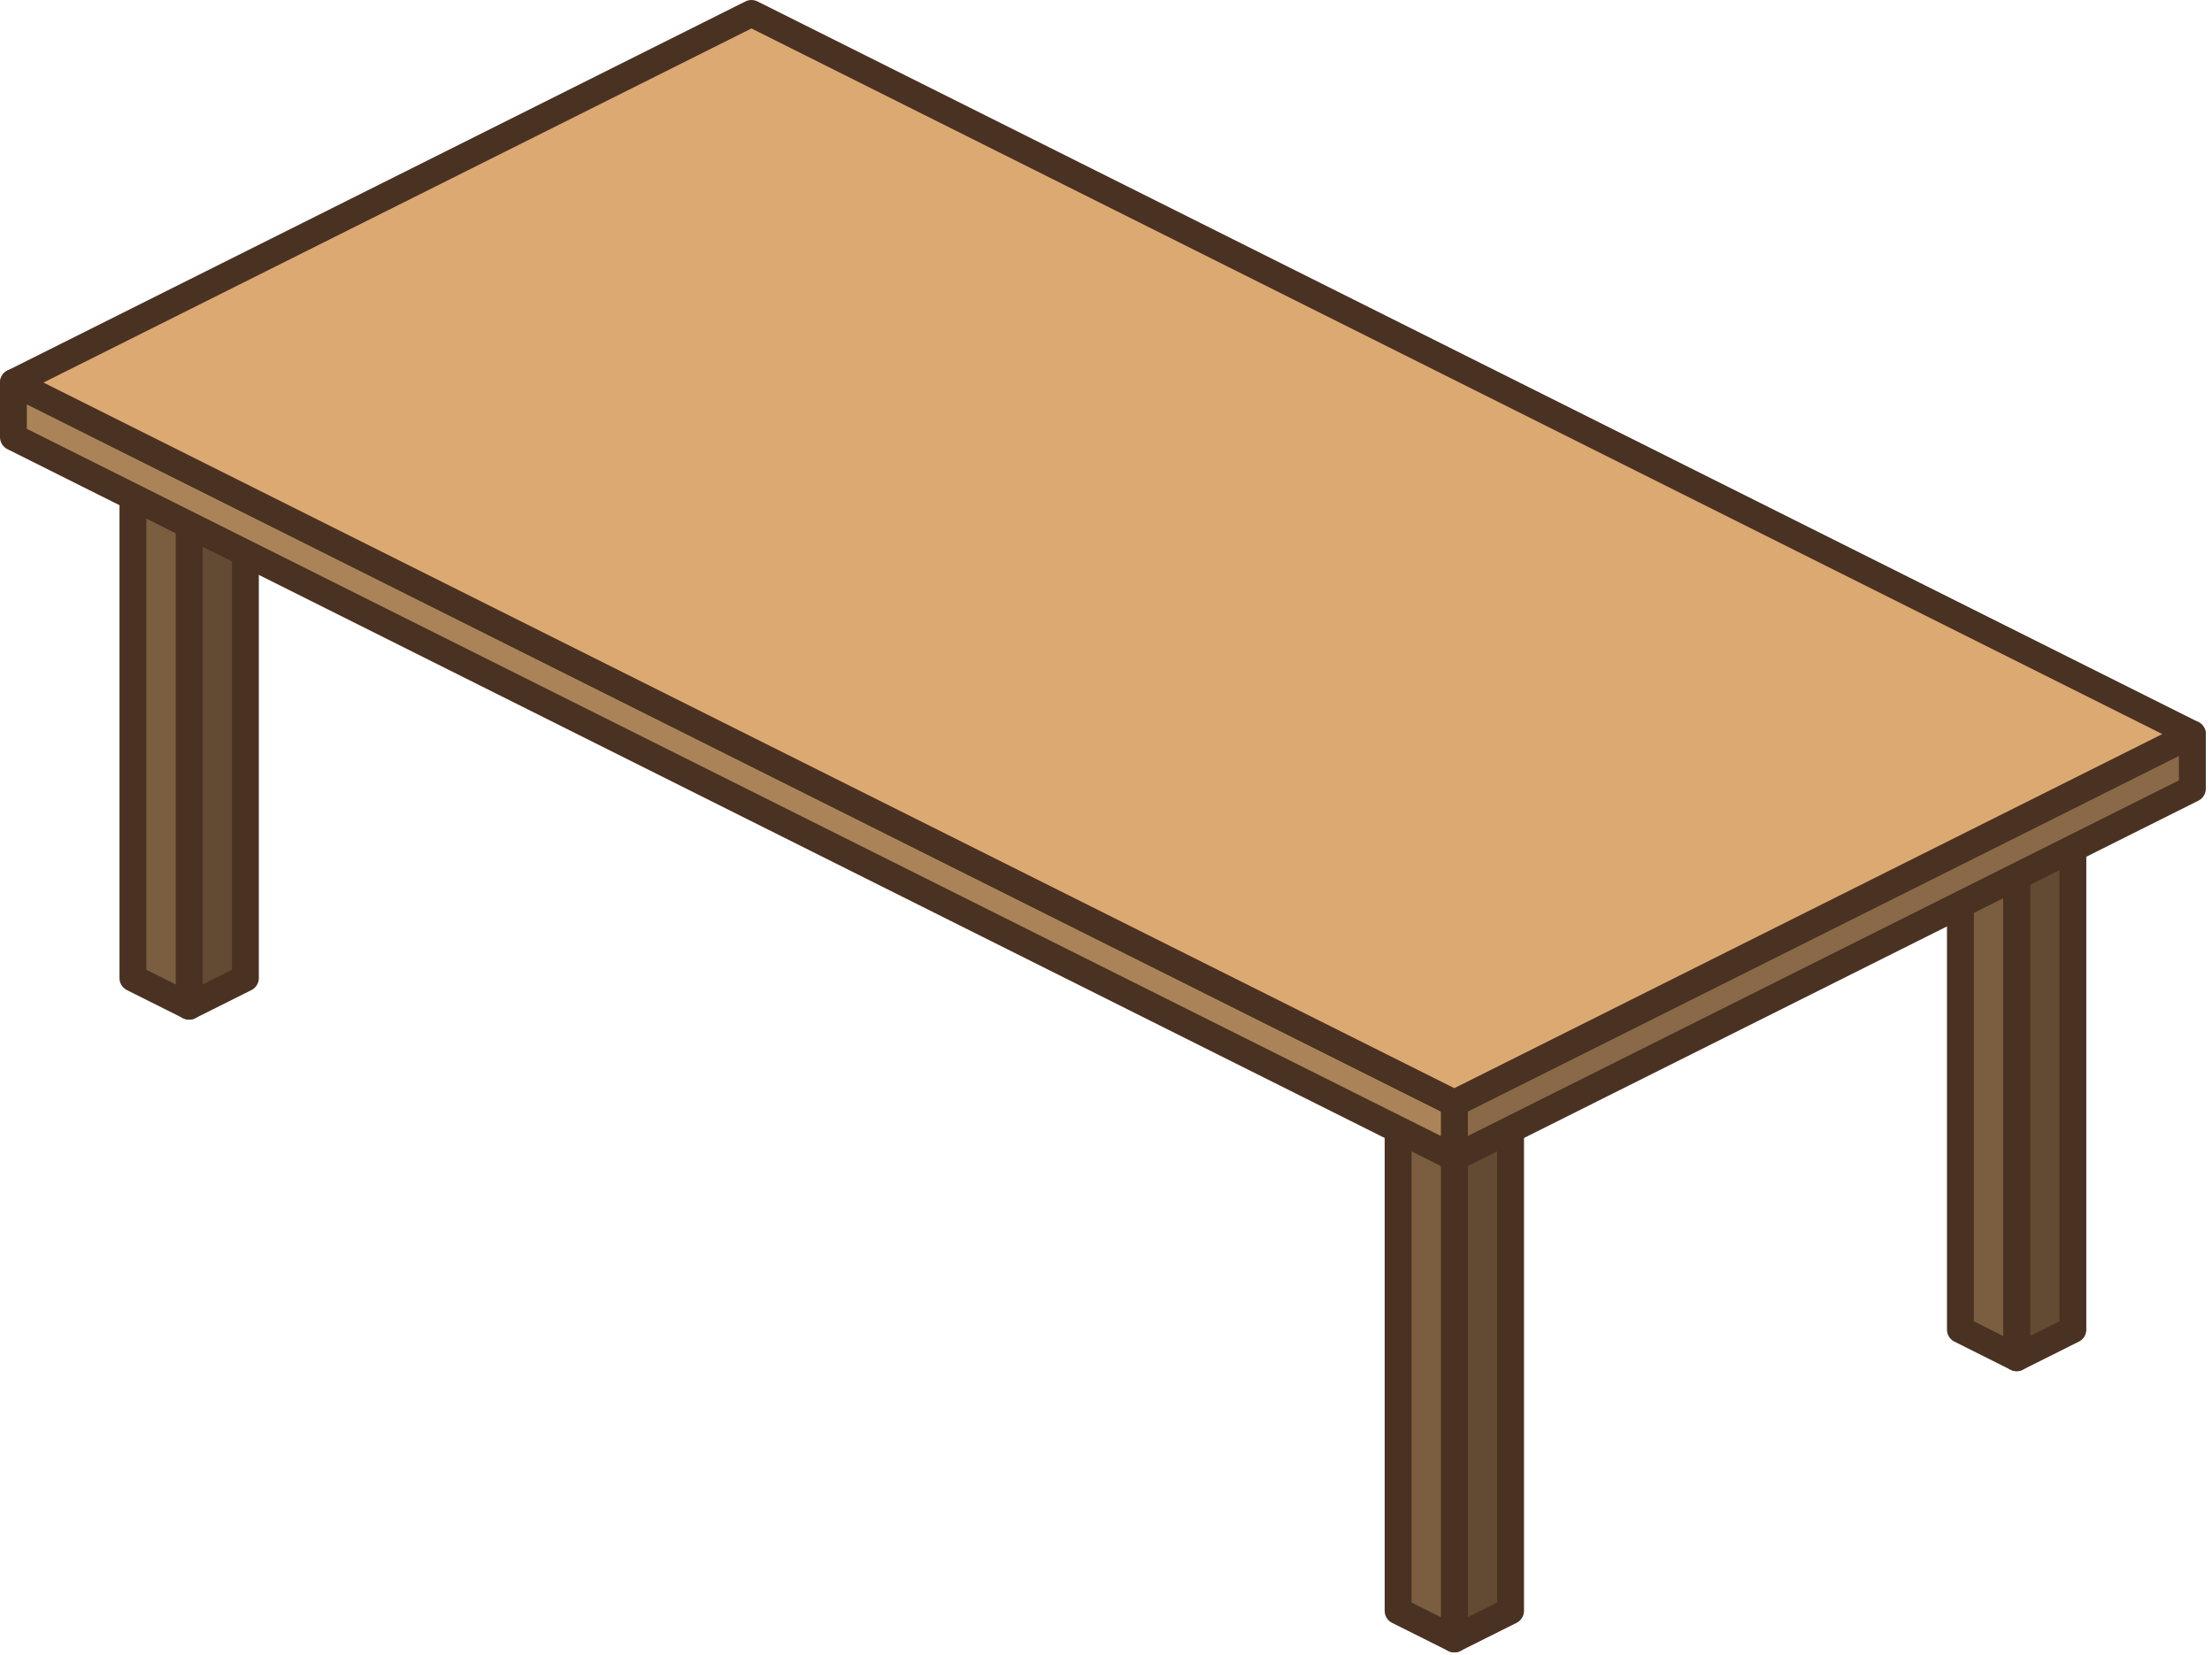
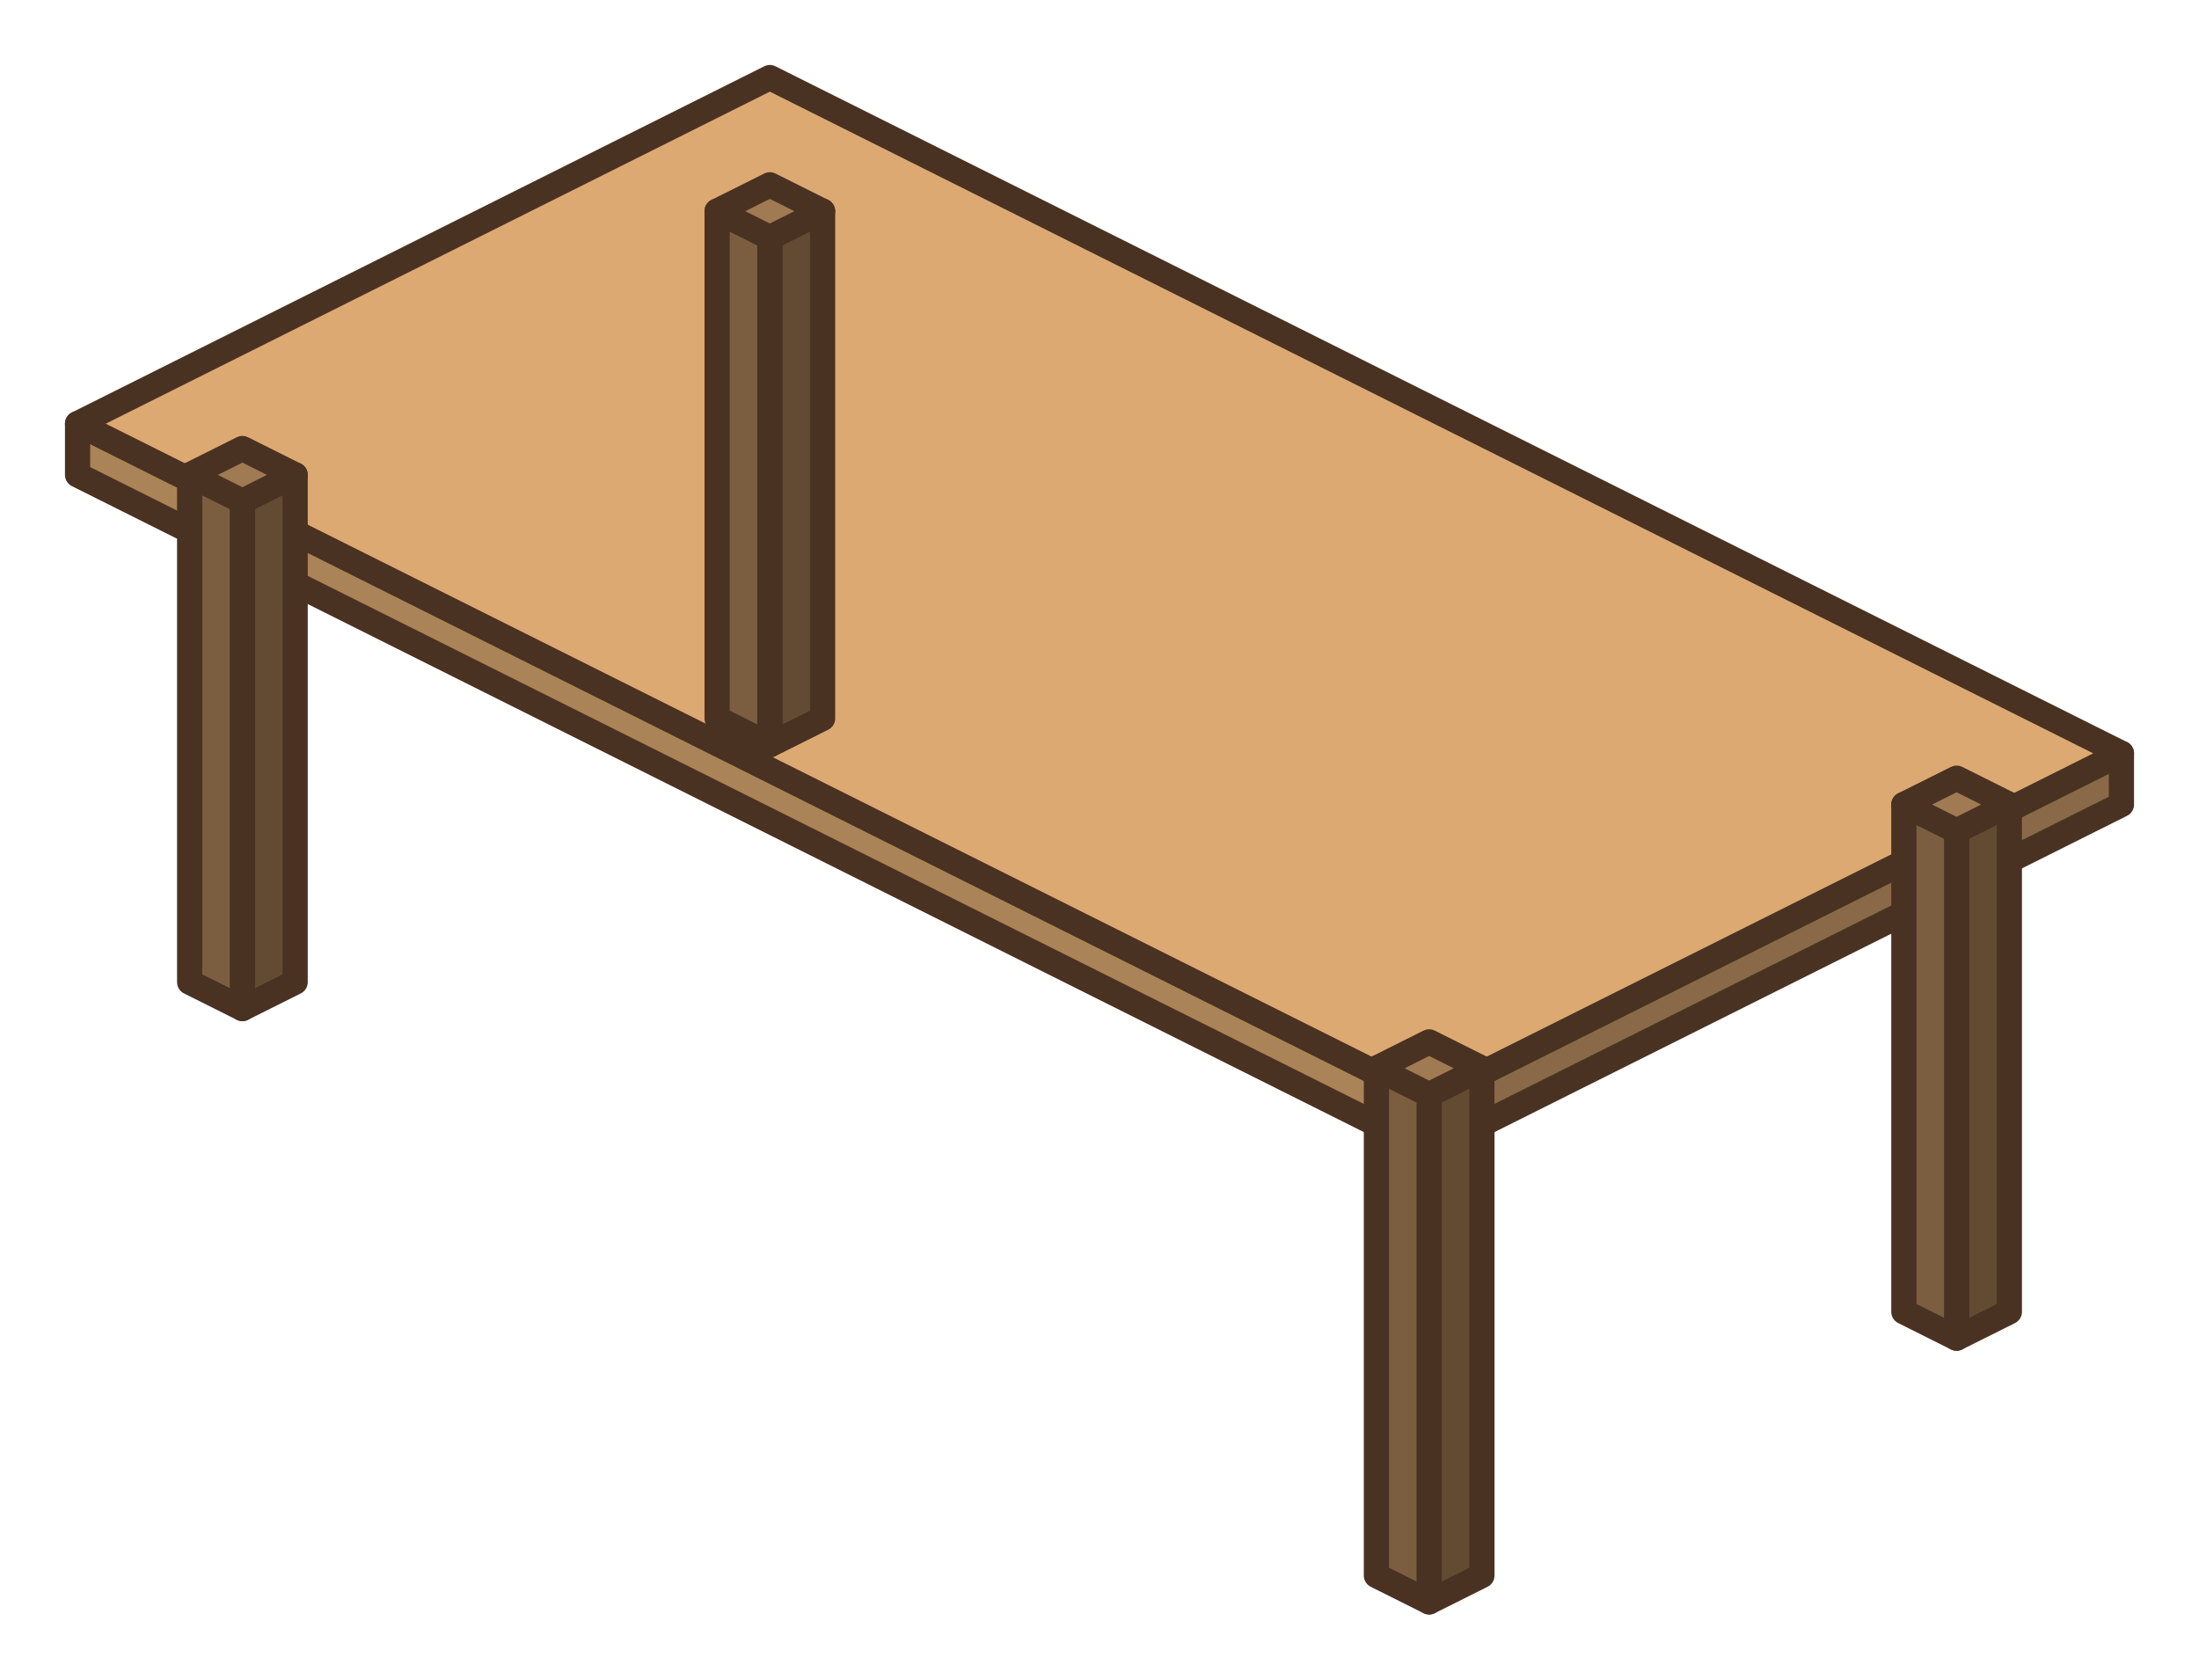
- <svg xmlns="http://www.w3.org/2000/svg" width="107" height="80" viewBox="0 0 107 80" fill="none">
-   <path d="M11.87 21.14L9.15 22.5V48.66L11.87 47.3V21.14Z" fill="#634B33" stroke="#4A3222" stroke-width="1.3" stroke-linejoin="round" />
-   <path d="M6.43 21.14L9.15 22.5V48.66L6.43 47.3V21.14Z" fill="#7B5E40" stroke="#4A3222" stroke-width="1.3" stroke-linejoin="round" />
-   <path d="M9.15 19.78L11.87 21.14L9.15 22.5L6.43 21.14L9.15 19.78Z" fill="#A07A53" stroke="#4A3222" stroke-width="1.3" stroke-linejoin="round" />
-   <path d="M100.27 38.14L97.55 39.5V65.66L100.27 64.3V38.14Z" fill="#634B33" stroke="#4A3222" stroke-width="1.3" stroke-linejoin="round" />
-   <path d="M94.83 38.14L97.55 39.5V65.66L94.83 64.3V38.14Z" fill="#7B5E40" stroke="#4A3222" stroke-width="1.3" stroke-linejoin="round" />
-   <path d="M97.55 36.78L100.27 38.14L97.55 39.5L94.83 38.14L97.55 36.78Z" fill="#A07A53" stroke="#4A3222" stroke-width="1.3" stroke-linejoin="round" />
-   <path d="M73.07 51.74L70.35 53.1V79.26L73.07 77.9V51.74Z" fill="#634B33" stroke="#4A3222" stroke-width="1.3" stroke-linejoin="round" />
-   <path d="M67.63 51.74L70.35 53.1V79.26L67.63 77.9V51.74Z" fill="#7B5E40" stroke="#4A3222" stroke-width="1.3" stroke-linejoin="round" />
-   <path d="M70.35 50.38L73.07 51.74L70.35 53.1L67.63 51.74L70.35 50.38Z" fill="#A07A53" stroke="#4A3222" stroke-width="1.3" stroke-linejoin="round" />
-   <path d="M106.05 35.5L70.35 53.35V55.99L106.05 38.14V35.5Z" fill="#896947" stroke="#4A3222" stroke-width="1.3" stroke-linejoin="round" />
-   <path d="M0.65 18.5L70.35 53.35V55.99L0.65 21.14V18.5Z" fill="#AB8358" stroke="#4A3222" stroke-width="1.3" stroke-linejoin="round" />
-   <path d="M36.35 0.65L106.05 35.5L70.35 53.35L0.65 18.5L36.35 0.65Z" fill="#DDA972" stroke="#4A3222" stroke-width="1.3" stroke-linejoin="round" />
+ <svg xmlns="http://www.w3.org/2000/svg" viewBox="-39.7 -33.65 113.4 86.61" width="113.4" height="86.61">
+   <rect id="bounds" x="-39.7" y="-33.65" width="113.4" height="86.61" fill="none" stroke="none" />
+   <polygon points="69.7,5.2 34,23.05 34,25.69 69.7,7.84" fill="#896947" stroke="#4a3222" stroke-width="1.3" stroke-linejoin="round" />
+   <polygon points="-35.7,-11.8 34,23.05 34,25.69 -35.7,-9.16" fill="#ab8358" stroke="#4a3222" stroke-width="1.3" stroke-linejoin="round" />
+   <polygon points="0,-29.65 69.7,5.2 34,23.05 -35.7,-11.8" fill="#dda972" stroke="#4a3222" stroke-width="1.3" stroke-linejoin="round" />
+   <polygon points="2.72,-22.76 0,-21.4 0,4.76 2.72,3.4" fill="#634b33" stroke="#4a3222" stroke-width="1.3" stroke-linejoin="round" />
+   <polygon points="-2.72,-22.76 0,-21.4 0,4.76 -2.72,3.4" fill="#7b5e40" stroke="#4a3222" stroke-width="1.3" stroke-linejoin="round" />
+   <polygon points="0,-24.12 2.72,-22.76 0,-21.4 -2.72,-22.76" fill="#a07a53" stroke="#4a3222" stroke-width="1.3" stroke-linejoin="round" />
+   <polygon points="-24.48,-9.16 -27.2,-7.8 -27.2,18.36 -24.48,17" fill="#634b33" stroke="#4a3222" stroke-width="1.3" stroke-linejoin="round" />
+   <polygon points="-29.92,-9.16 -27.2,-7.8 -27.2,18.36 -29.92,17" fill="#7b5e40" stroke="#4a3222" stroke-width="1.3" stroke-linejoin="round" />
+   <polygon points="-27.2,-10.52 -24.48,-9.16 -27.2,-7.8 -29.92,-9.16" fill="#a07a53" stroke="#4a3222" stroke-width="1.3" stroke-linejoin="round" />
+   <polygon points="63.92,7.84 61.2,9.2 61.2,35.36 63.92,34" fill="#634b33" stroke="#4a3222" stroke-width="1.3" stroke-linejoin="round" />
+   <polygon points="58.48,7.84 61.2,9.2 61.2,35.36 58.48,34" fill="#7b5e40" stroke="#4a3222" stroke-width="1.3" stroke-linejoin="round" />
+   <polygon points="61.2,6.48 63.92,7.84 61.2,9.2 58.48,7.84" fill="#a07a53" stroke="#4a3222" stroke-width="1.3" stroke-linejoin="round" />
+   <polygon points="36.72,21.44 34,22.8 34,48.96 36.72,47.6" fill="#634b33" stroke="#4a3222" stroke-width="1.3" stroke-linejoin="round" />
+   <polygon points="31.28,21.44 34,22.8 34,48.96 31.28,47.6" fill="#7b5e40" stroke="#4a3222" stroke-width="1.3" stroke-linejoin="round" />
+   <polygon points="34,20.08 36.72,21.44 34,22.8 31.28,21.44" fill="#a07a53" stroke="#4a3222" stroke-width="1.3" stroke-linejoin="round" />
</svg>
